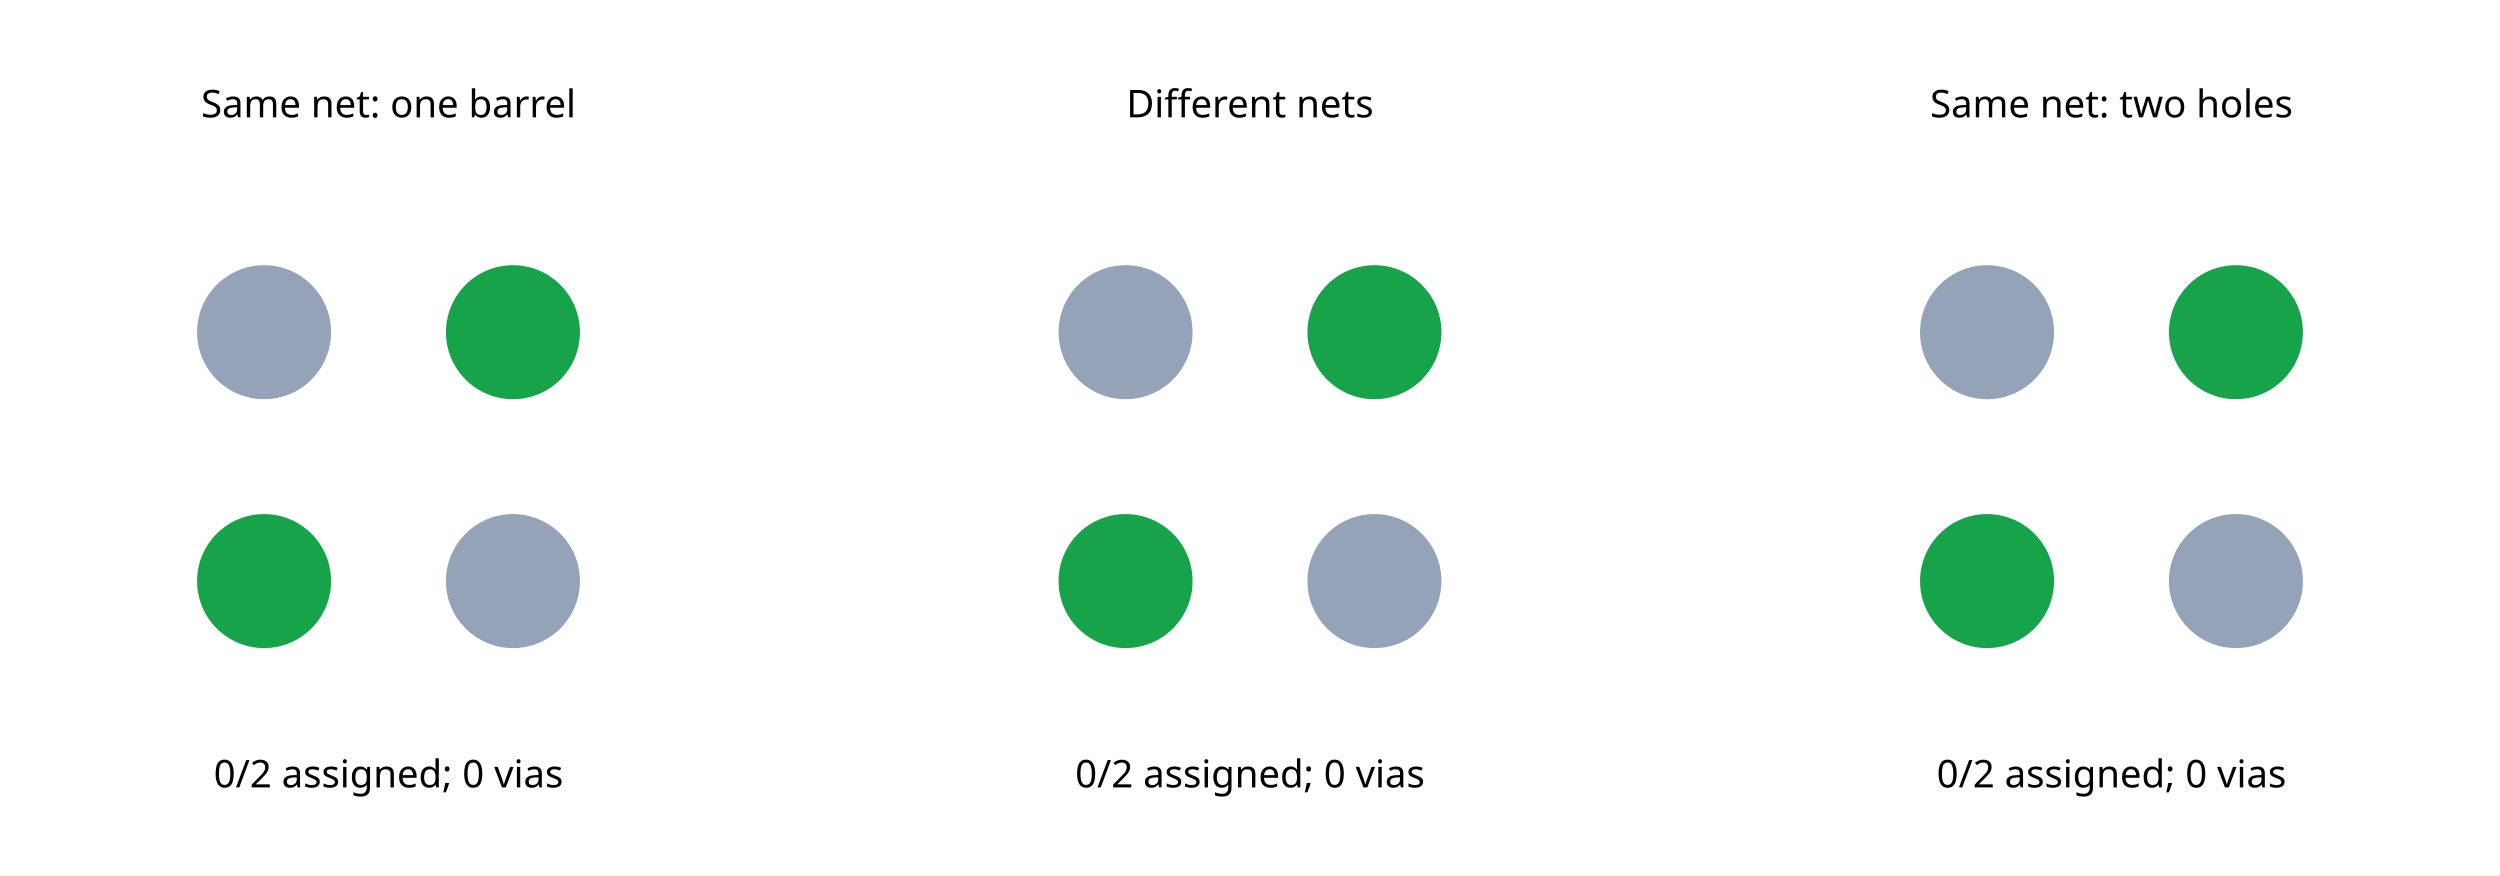
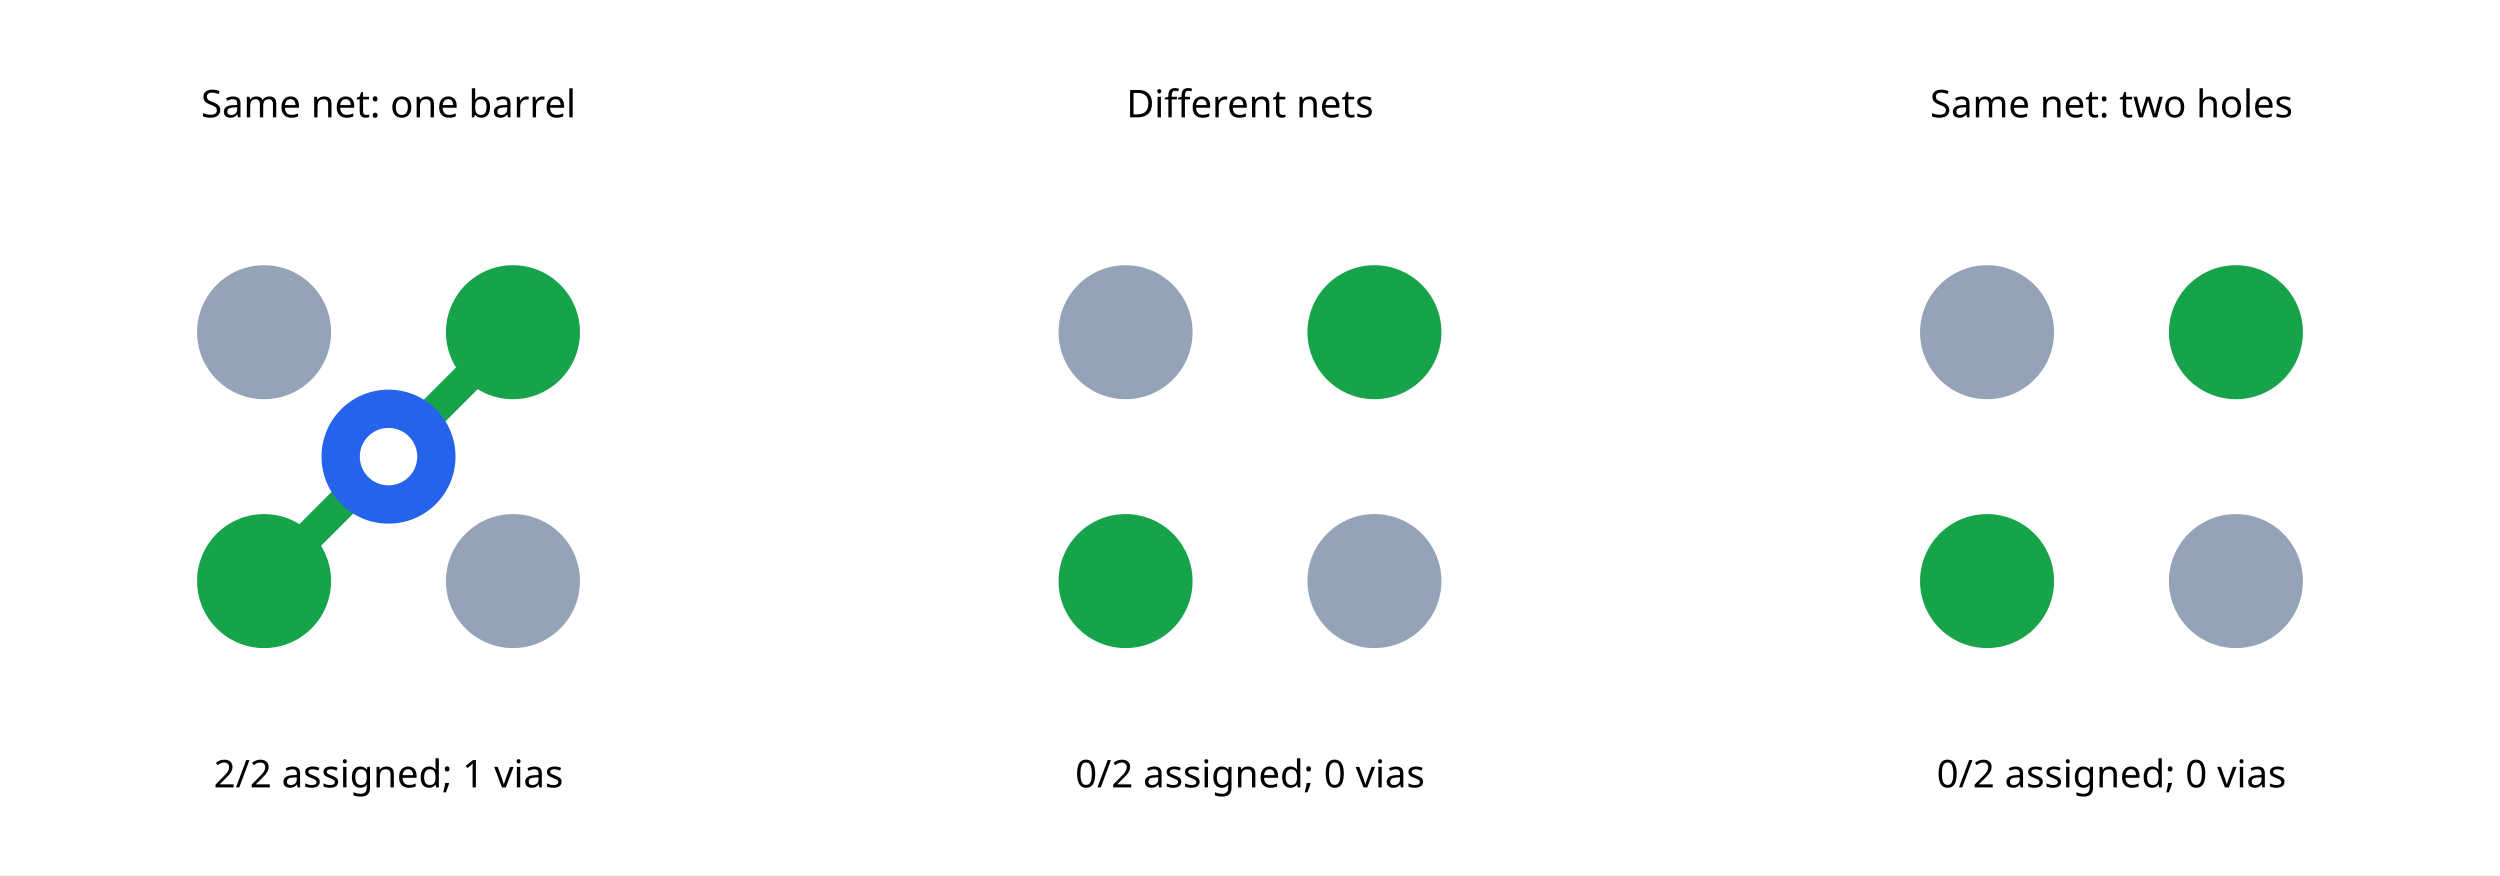
<svg xmlns="http://www.w3.org/2000/svg" width="1200" height="420" viewBox="0 0 1200 420">
  <rect width="100%" height="100%" fill="white" />
+   <g>
+     <polyline data-points="0,0 0.325,0.325" data-type="line" data-label="" points="126.757,278.919 186.486,219.189" fill="none" stroke="#16a34a" stroke-linejoin="round" stroke-width="14.703" />
+   </g>
+   <g>
+     <polyline data-points="0.65,0.65 0.325,0.325" data-type="line" data-label="" points="246.216,159.459 186.486,219.189" fill="none" stroke="#16a34a" stroke-linejoin="round" stroke-width="14.703" />
+   </g>
  <circle data-type="circle" data-label="" data-x="0" data-y="0" cx="126.757" cy="278.919" r="32.162" fill="#16a34a" stroke="black" stroke-width="0.005" />
  <circle data-type="circle" data-label="" data-x="0.65" data-y="0" cx="246.216" cy="278.919" r="32.162" fill="#94a3b8" stroke="black" stroke-width="0.005" />
  <circle data-type="circle" data-label="" data-x="0" data-y="0.65" cx="126.757" cy="159.459" r="32.162" fill="#94a3b8" stroke="black" stroke-width="0.005" />
  <circle data-type="circle" data-label="" data-x="0.65" data-y="0.65" cx="246.216" cy="159.459" r="32.162" fill="#16a34a" stroke="black" stroke-width="0.005" />
+   <circle data-type="circle" data-label="" data-x="0.325" data-y="0.325" cx="186.486" cy="219.189" r="32.162" fill="#2563eb" stroke="black" stroke-width="0.005" />
+   <circle data-type="circle" data-label="" data-x="0.325" data-y="0.325" cx="186.486" cy="219.189" r="13.784" fill="white" stroke="black" stroke-width="0.005" />
  <circle data-type="circle" data-label="" data-x="2.25" data-y="0" cx="540.27" cy="278.919" r="32.162" fill="#16a34a" stroke="black" stroke-width="0.005" />
  <circle data-type="circle" data-label="" data-x="2.9" data-y="0" cx="659.73" cy="278.919" r="32.162" fill="#94a3b8" stroke="black" stroke-width="0.005" />
  <circle data-type="circle" data-label="" data-x="2.25" data-y="0.65" cx="540.27" cy="159.459" r="32.162" fill="#94a3b8" stroke="black" stroke-width="0.005" />
  <circle data-type="circle" data-label="" data-x="2.9" data-y="0.65" cx="659.73" cy="159.459" r="32.162" fill="#16a34a" stroke="black" stroke-width="0.005" />
  <circle data-type="circle" data-label="" data-x="4.5" data-y="0" cx="953.784" cy="278.919" r="32.162" fill="#16a34a" stroke="black" stroke-width="0.005" />
  <circle data-type="circle" data-label="" data-x="5.15" data-y="0" cx="1073.243" cy="278.919" r="32.162" fill="#94a3b8" stroke="black" stroke-width="0.005" />
  <circle data-type="circle" data-label="" data-x="4.5" data-y="0.65" cx="953.784" cy="159.459" r="32.162" fill="#94a3b8" stroke="black" stroke-width="0.005" />
  <circle data-type="circle" data-label="" data-x="5.15" data-y="0.65" cx="1073.243" cy="159.459" r="32.162" fill="#16a34a" stroke="black" stroke-width="0.005" />
  <text data-type="text" data-label="Same net: one barrel" data-x="0.325" data-y="1.25" x="186.486" y="49.189" fill="black" font-size="18.378" font-family="sans-serif" text-anchor="middle" dominant-baseline="central">Same net: one barrel</text>
-   <text data-type="text" data-label="0/2 assigned; 0 vias" data-x="0.325" data-y="-0.5" x="186.486" y="370.811" fill="black" font-size="18.378" font-family="sans-serif" text-anchor="middle" dominant-baseline="central">0/2 assigned; 0 vias</text>
+   <text data-type="text" data-label="2/2 assigned; 1 vias" data-x="0.325" data-y="-0.5" x="186.486" y="370.811" fill="black" font-size="18.378" font-family="sans-serif" text-anchor="middle" dominant-baseline="central">2/2 assigned; 1 vias</text>
  <text data-type="text" data-label="Different nets" data-x="2.575" data-y="1.25" x="600" y="49.189" fill="black" font-size="18.378" font-family="sans-serif" text-anchor="middle" dominant-baseline="central">Different nets</text>
  <text data-type="text" data-label="0/2 assigned; 0 vias" data-x="2.575" data-y="-0.5" x="600" y="370.811" fill="black" font-size="18.378" font-family="sans-serif" text-anchor="middle" dominant-baseline="central">0/2 assigned; 0 vias</text>
  <text data-type="text" data-label="Same net: two holes" data-x="4.825" data-y="1.25" x="1013.514" y="49.189" fill="black" font-size="18.378" font-family="sans-serif" text-anchor="middle" dominant-baseline="central">Same net: two holes</text>
  <text data-type="text" data-label="0/2 assigned; 0 vias" data-x="4.825" data-y="-0.5" x="1013.514" y="370.811" fill="black" font-size="18.378" font-family="sans-serif" text-anchor="middle" dominant-baseline="central">0/2 assigned; 0 vias</text>
  <g id="crosshair" style="display: none">
    <line id="crosshair-h" y1="0" y2="420" stroke="#666" stroke-width="0.5" />
    <line id="crosshair-v" x1="0" x2="1200" stroke="#666" stroke-width="0.5" />
    <text id="coordinates" font-family="monospace" font-size="12" fill="#666" />
  </g>
</svg>
